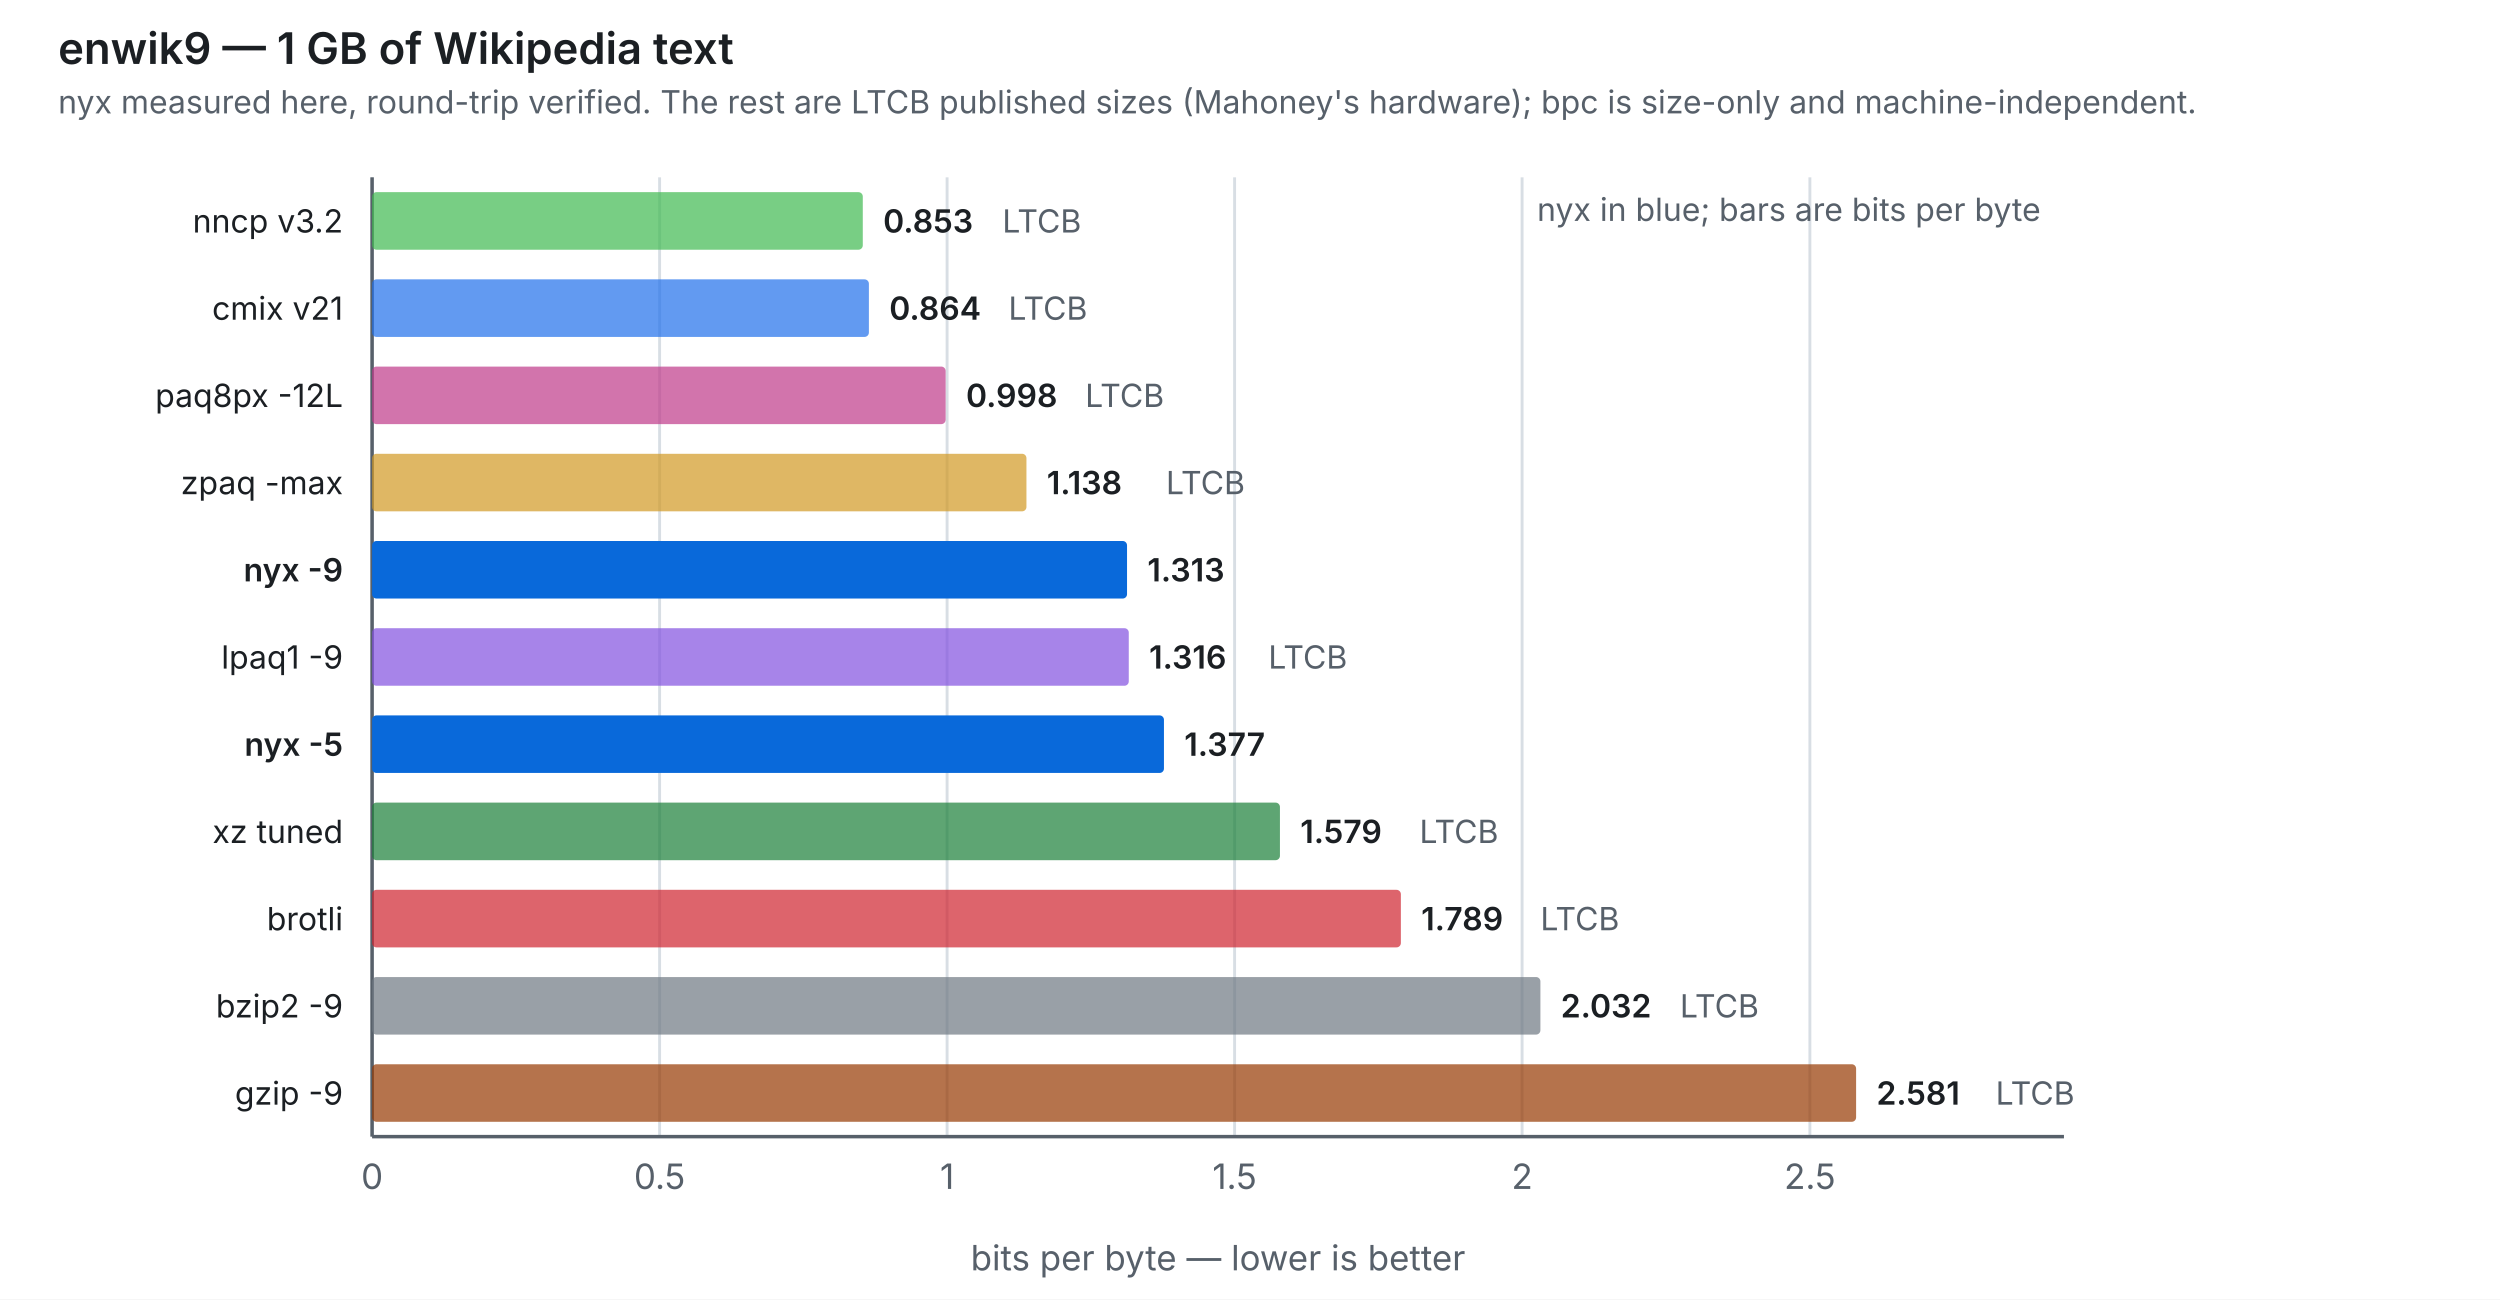
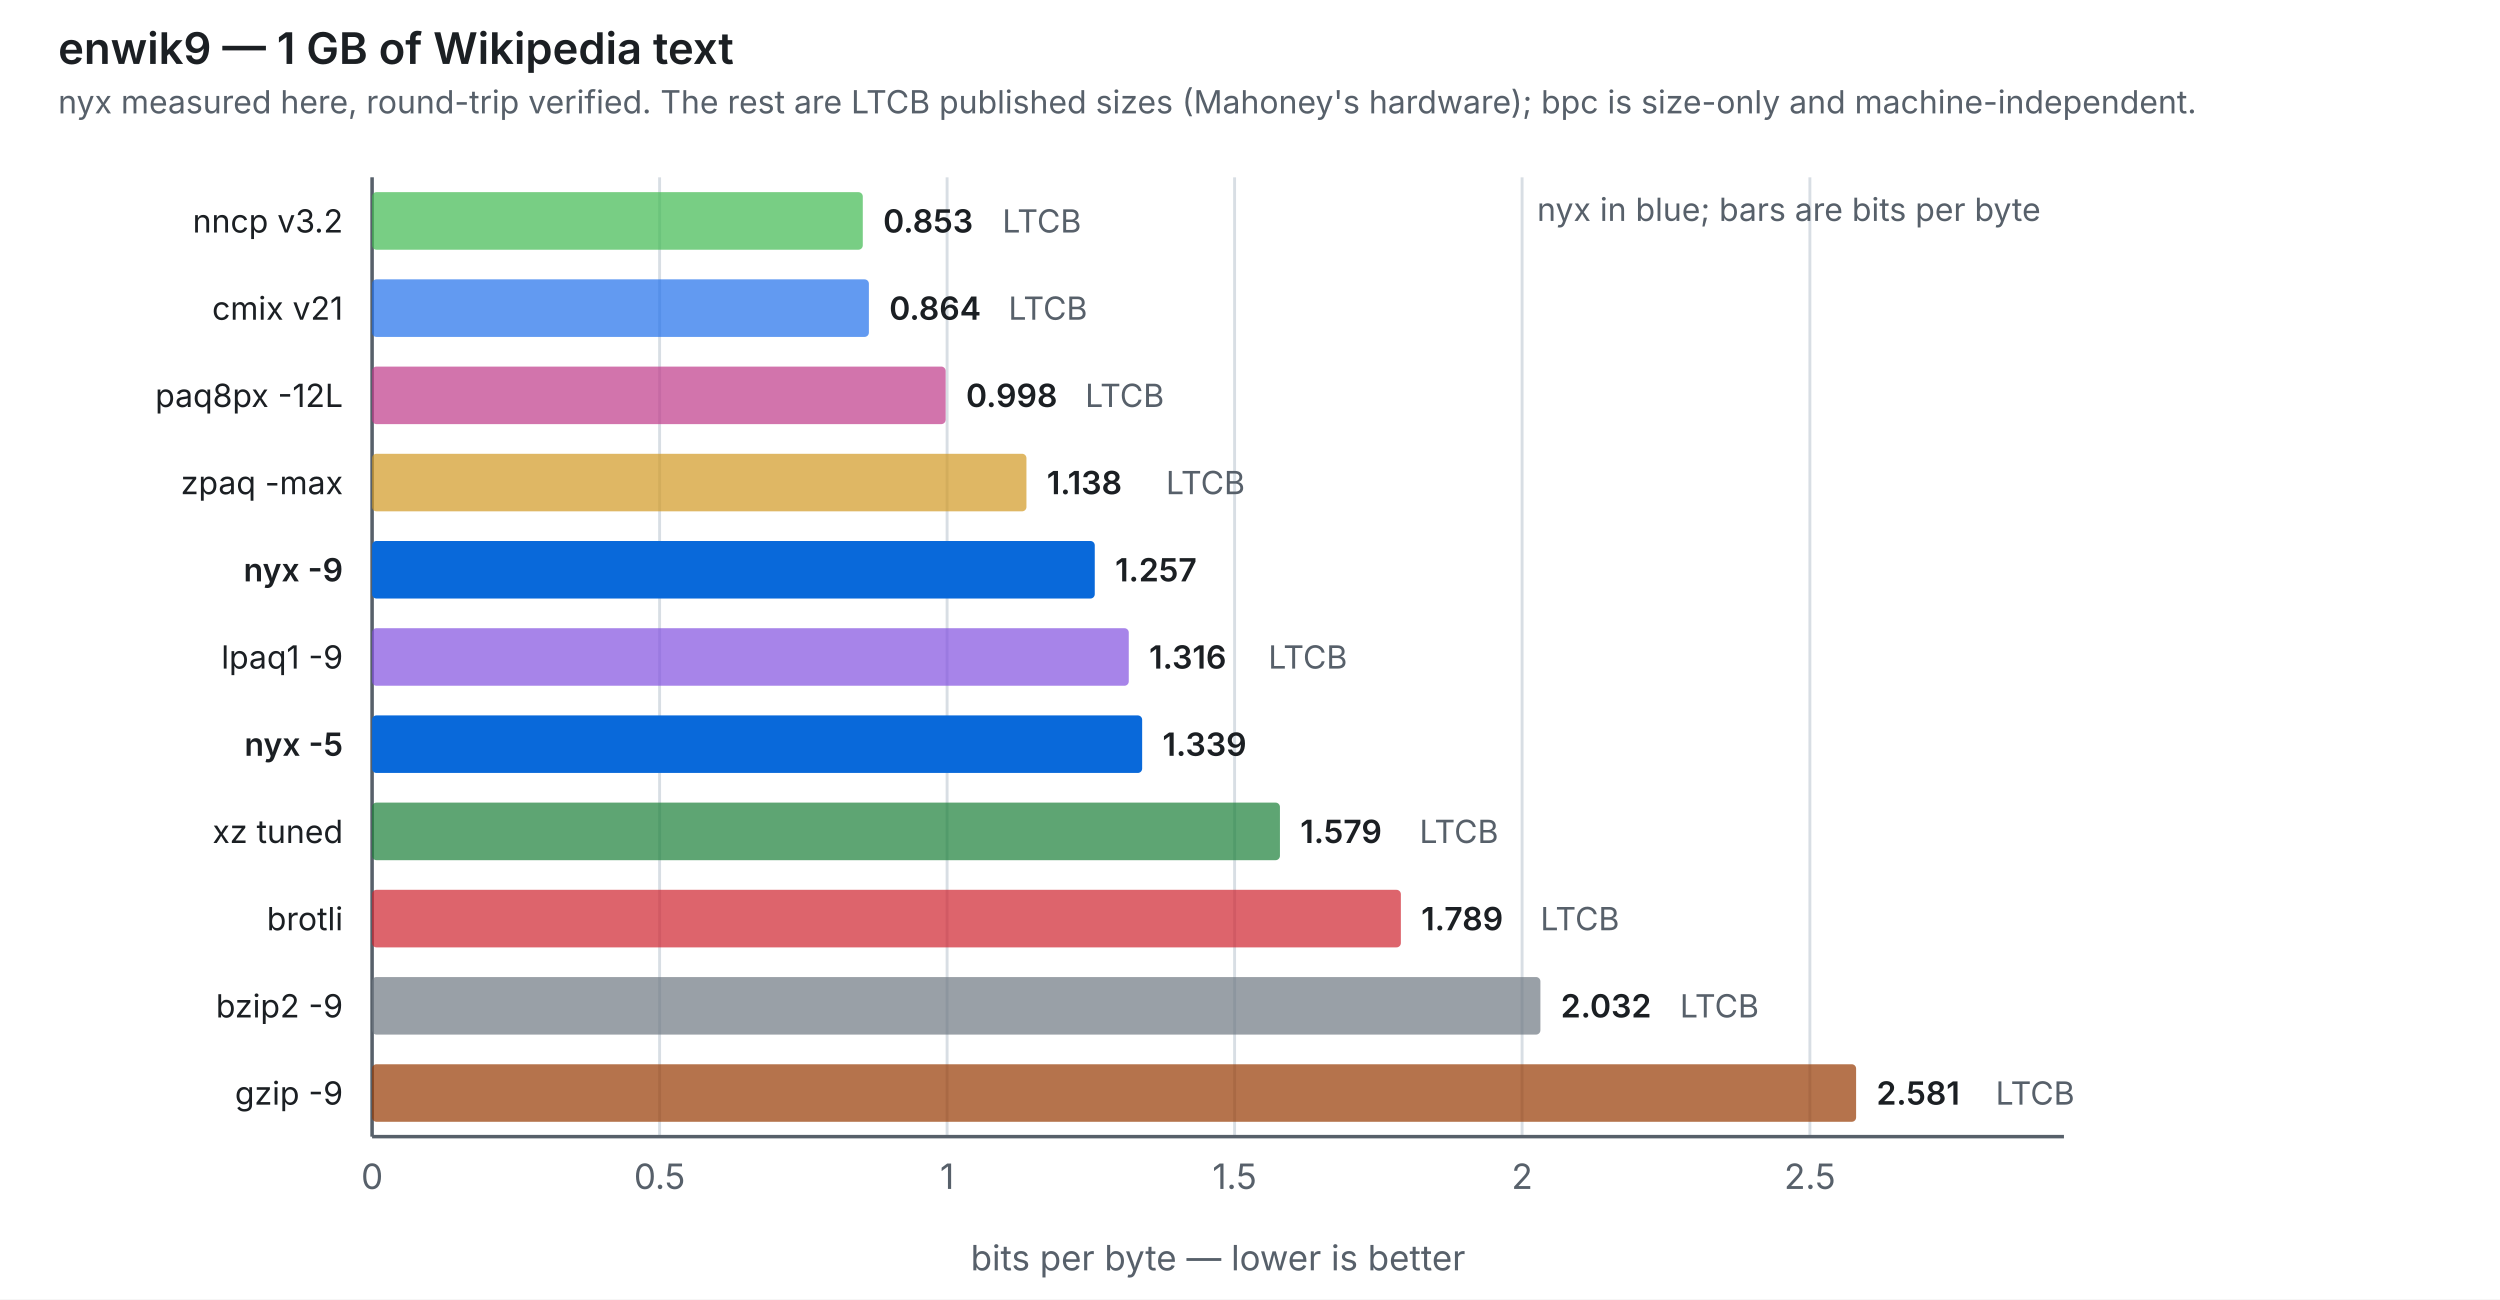
<svg xmlns="http://www.w3.org/2000/svg" width="860" height="447" viewBox="0 0 860 447" font-family="system-ui">
  <style>
  .bg   { fill: #ffffff; }
  .fg   { fill: #1b1f23; }
  .grid { stroke: #d8dee4; stroke-width: 1; }
  .axis { stroke: #57606a; stroke-width: 1.2; }
  .lbl  { fill: #57606a; font: 12px system-ui, -apple-system, Segoe UI, sans-serif; }
  .ttl  { fill: #1b1f23; font: 600 15px system-ui, -apple-system, Segoe UI, sans-serif; }
  .sub  { fill: #57606a; font: 11px system-ui, -apple-system, Segoe UI, sans-serif; }
  .tag  { fill: #1b1f23; font: 11px system-ui, -apple-system, Segoe UI, sans-serif; }
  .tagb { fill: #1b1f23; font: 600 11px system-ui, -apple-system, Segoe UI, sans-serif; }
  .gen  { stroke: #0969da; fill: #0969da; }
  .genl { stroke: #0969da; stroke-width: 2.2; fill: none; }
  .oldl { stroke: #8c959f; stroke-width: 2; fill: none; stroke-dasharray: 5 4; }
  .oldd { stroke: #8c959f; fill: none; stroke-width: 2; }
  @media (prefers-color-scheme: dark) {
    .bg   { fill: #0d1117; }
    .fg   { fill: #e6edf3; }
    .grid { stroke: #30363d; }
    .axis { stroke: #8b949e; }
    .lbl  { fill: #8b949e; }
    .ttl  { fill: #e6edf3; }
    .sub  { fill: #8b949e; }
    .tag  { fill: #e6edf3; }
    .tagb { fill: #e6edf3; }
    .gen  { stroke: #58a6ff; fill: #58a6ff; }
    .genl { stroke: #58a6ff; }
    .oldl { stroke: #6e7681; }
    .oldd { stroke: #6e7681; }
  }
</style>
  <rect class="bg" width="860" height="447" />
  <text class="ttl" x="20" y="22">enwik9 — 1 GB of Wikipedia text</text>
  <text class="sub" x="20" y="39">nyx measured here, round-trip verified. The rest are LTCB published sizes (Mahoney's hardware); bpc is size-only and machine-independent.</text>
  <text class="lbl" x="419.0" y="437" text-anchor="middle">bits per byte — lower is better</text>
  <text class="lbl" x="14" y="226.0" text-anchor="middle" transform="rotate(-90 14 226.0)" />
  <line class="grid" x1="128.0" y1="61" x2="128.0" y2="391" />
  <text class="lbl" x="128.0" y="409" text-anchor="middle">0</text>
  <line class="grid" x1="226.9" y1="61" x2="226.9" y2="391" />
  <text class="lbl" x="226.9" y="409" text-anchor="middle">0.5</text>
  <line class="grid" x1="325.8" y1="61" x2="325.8" y2="391" />
  <text class="lbl" x="325.8" y="409" text-anchor="middle">1</text>
  <line class="grid" x1="424.7" y1="61" x2="424.7" y2="391" />
  <text class="lbl" x="424.7" y="409" text-anchor="middle">1.5</text>
  <line class="grid" x1="523.6" y1="61" x2="523.6" y2="391" />
  <text class="lbl" x="523.6" y="409" text-anchor="middle">2</text>
  <line class="grid" x1="622.6" y1="61" x2="622.6" y2="391" />
  <text class="lbl" x="622.6" y="409" text-anchor="middle">2.5</text>
  <line class="axis" x1="128" y1="61" x2="128" y2="391" />
  <line class="axis" x1="128" y1="391" x2="710" y2="391" />
  <rect x="128.0" y="66.1" width="168.8" height="19.8" fill="#3fb950" opacity="0.7" rx="1.5" />
  <text class="tag" x="118.0" y="80.0" text-anchor="end">nncp v3.2</text>
  <text class="tagb" x="303.8" y="80.0" text-anchor="start" fill="#3fb950">0.853</text>
  <text class="sub" x="344.8" y="80.0" text-anchor="start">LTCB</text>
  <rect x="128.0" y="96.1" width="170.9" height="19.8" fill="#1f6feb" opacity="0.7" rx="1.5" />
  <text class="tag" x="118.0" y="110.0" text-anchor="end">cmix v21</text>
  <text class="tagb" x="305.9" y="110.0" text-anchor="start" fill="#1f6feb">0.864</text>
  <text class="sub" x="346.9" y="110.0" text-anchor="start">LTCB</text>
  <rect x="128.0" y="126.1" width="197.3" height="19.8" fill="#bf3989" opacity="0.7" rx="1.5" />
  <text class="tag" x="118.0" y="140.0" text-anchor="end">paq8px -12L</text>
  <text class="tagb" x="332.3" y="140.0" text-anchor="start" fill="#bf3989">0.998</text>
  <text class="sub" x="373.3" y="140.0" text-anchor="start">LTCB</text>
  <rect x="128.0" y="156.1" width="225.1" height="19.8" fill="#d29922" opacity="0.7" rx="1.5" />
  <text class="tag" x="118.0" y="170.0" text-anchor="end">zpaq -max</text>
  <text class="tagb" x="360.1" y="170.0" text-anchor="start" fill="#d29922">1.138</text>
  <text class="sub" x="401.1" y="170.0" text-anchor="start">LTCB</text>
-   <rect x="128.0" y="186.1" width="259.7" height="19.8" fill="#0969da" opacity="1.0" rx="1.5" />
+   <rect x="128.0" y="186.1" width="248.6" height="19.8" fill="#0969da" opacity="1.0" rx="1.5" />
  <text class="tagb" x="118.0" y="200.0" text-anchor="end" fill="#0969da">nyx -9</text>
-   <text class="tagb" x="394.7" y="200.0" text-anchor="start" fill="#0969da">1.313</text>
+   <text class="tagb" x="383.6" y="200.0" text-anchor="start" fill="#0969da">1.257</text>
  <rect x="128.0" y="216.1" width="260.3" height="19.8" fill="#8250df" opacity="0.7" rx="1.5" />
  <text class="tag" x="118.0" y="230.0" text-anchor="end">lpaq1 -9</text>
  <text class="tagb" x="395.3" y="230.0" text-anchor="start" fill="#8250df">1.316</text>
  <text class="sub" x="436.3" y="230.0" text-anchor="start">LTCB</text>
-   <rect x="128.0" y="246.1" width="272.4" height="19.8" fill="#0969da" opacity="1.0" rx="1.5" />
+   <rect x="128.0" y="246.1" width="264.9" height="19.8" fill="#0969da" opacity="1.0" rx="1.5" />
  <text class="tagb" x="118.0" y="260.0" text-anchor="end" fill="#0969da">nyx -5</text>
-   <text class="tagb" x="407.4" y="260.0" text-anchor="start" fill="#0969da">1.377</text>
+   <text class="tagb" x="399.9" y="260.0" text-anchor="start" fill="#0969da">1.339</text>
  <rect x="128.0" y="276.1" width="312.3" height="19.8" fill="#1a7f37" opacity="0.7" rx="1.5" />
  <text class="tag" x="118.0" y="290.0" text-anchor="end">xz tuned</text>
  <text class="tagb" x="447.3" y="290.0" text-anchor="start" fill="#1a7f37">1.579</text>
  <text class="sub" x="488.3" y="290.0" text-anchor="start">LTCB</text>
  <rect x="128.0" y="306.1" width="353.9" height="19.8" fill="#cf222e" opacity="0.7" rx="1.5" />
  <text class="tag" x="118.0" y="320.0" text-anchor="end">brotli</text>
  <text class="tagb" x="488.9" y="320.0" text-anchor="start" fill="#cf222e">1.789</text>
  <text class="sub" x="529.9" y="320.0" text-anchor="start">LTCB</text>
  <rect x="128.0" y="336.1" width="401.9" height="19.8" fill="#6e7781" opacity="0.7" rx="1.5" />
  <text class="tag" x="118.0" y="350.0" text-anchor="end">bzip2 -9</text>
  <text class="tagb" x="536.9" y="350.0" text-anchor="start" fill="#6e7781">2.032</text>
  <text class="sub" x="577.9" y="350.0" text-anchor="start">LTCB</text>
  <rect x="128.0" y="366.1" width="510.5" height="19.8" fill="#953800" opacity="0.7" rx="1.5" />
  <text class="tag" x="118.0" y="380.0" text-anchor="end">gzip -9</text>
  <text class="tagb" x="645.5" y="380.0" text-anchor="start" fill="#953800">2.581</text>
  <text class="sub" x="686.5" y="380.0" text-anchor="start">LTCB</text>
  <text class="sub" x="702.0" y="76.0" text-anchor="end">nyx in blue; bars are bits per byte</text>
</svg>
